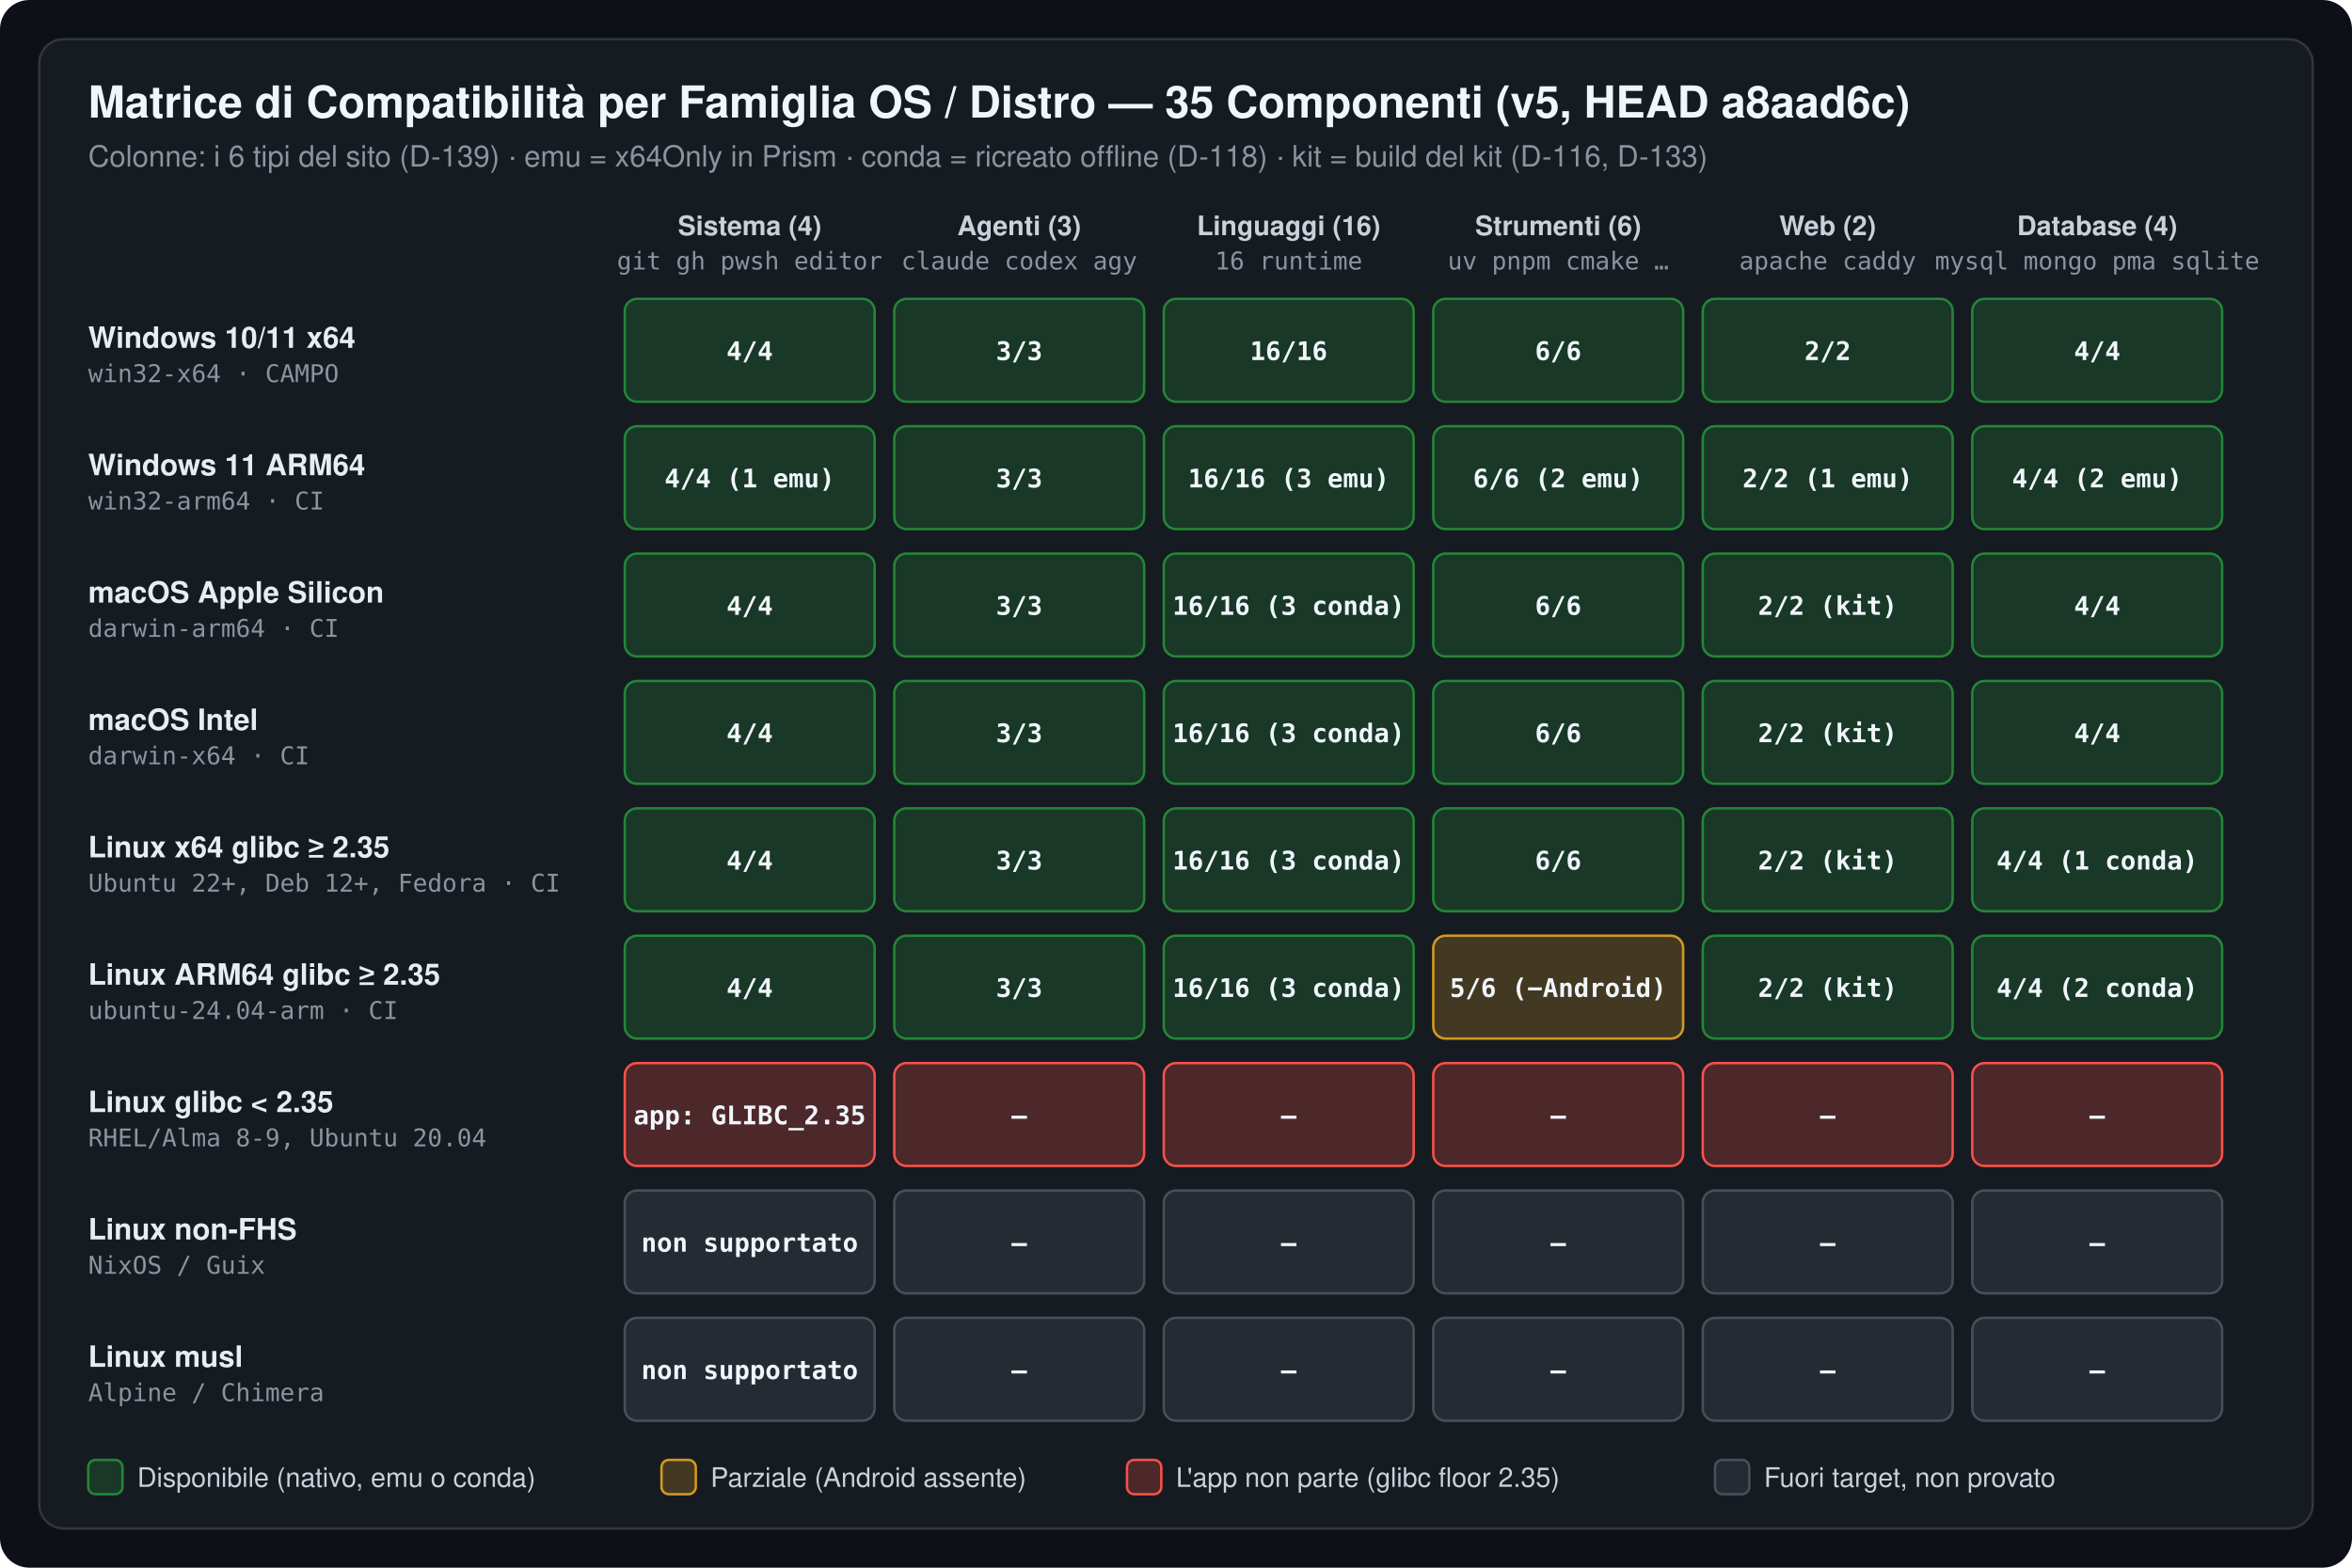
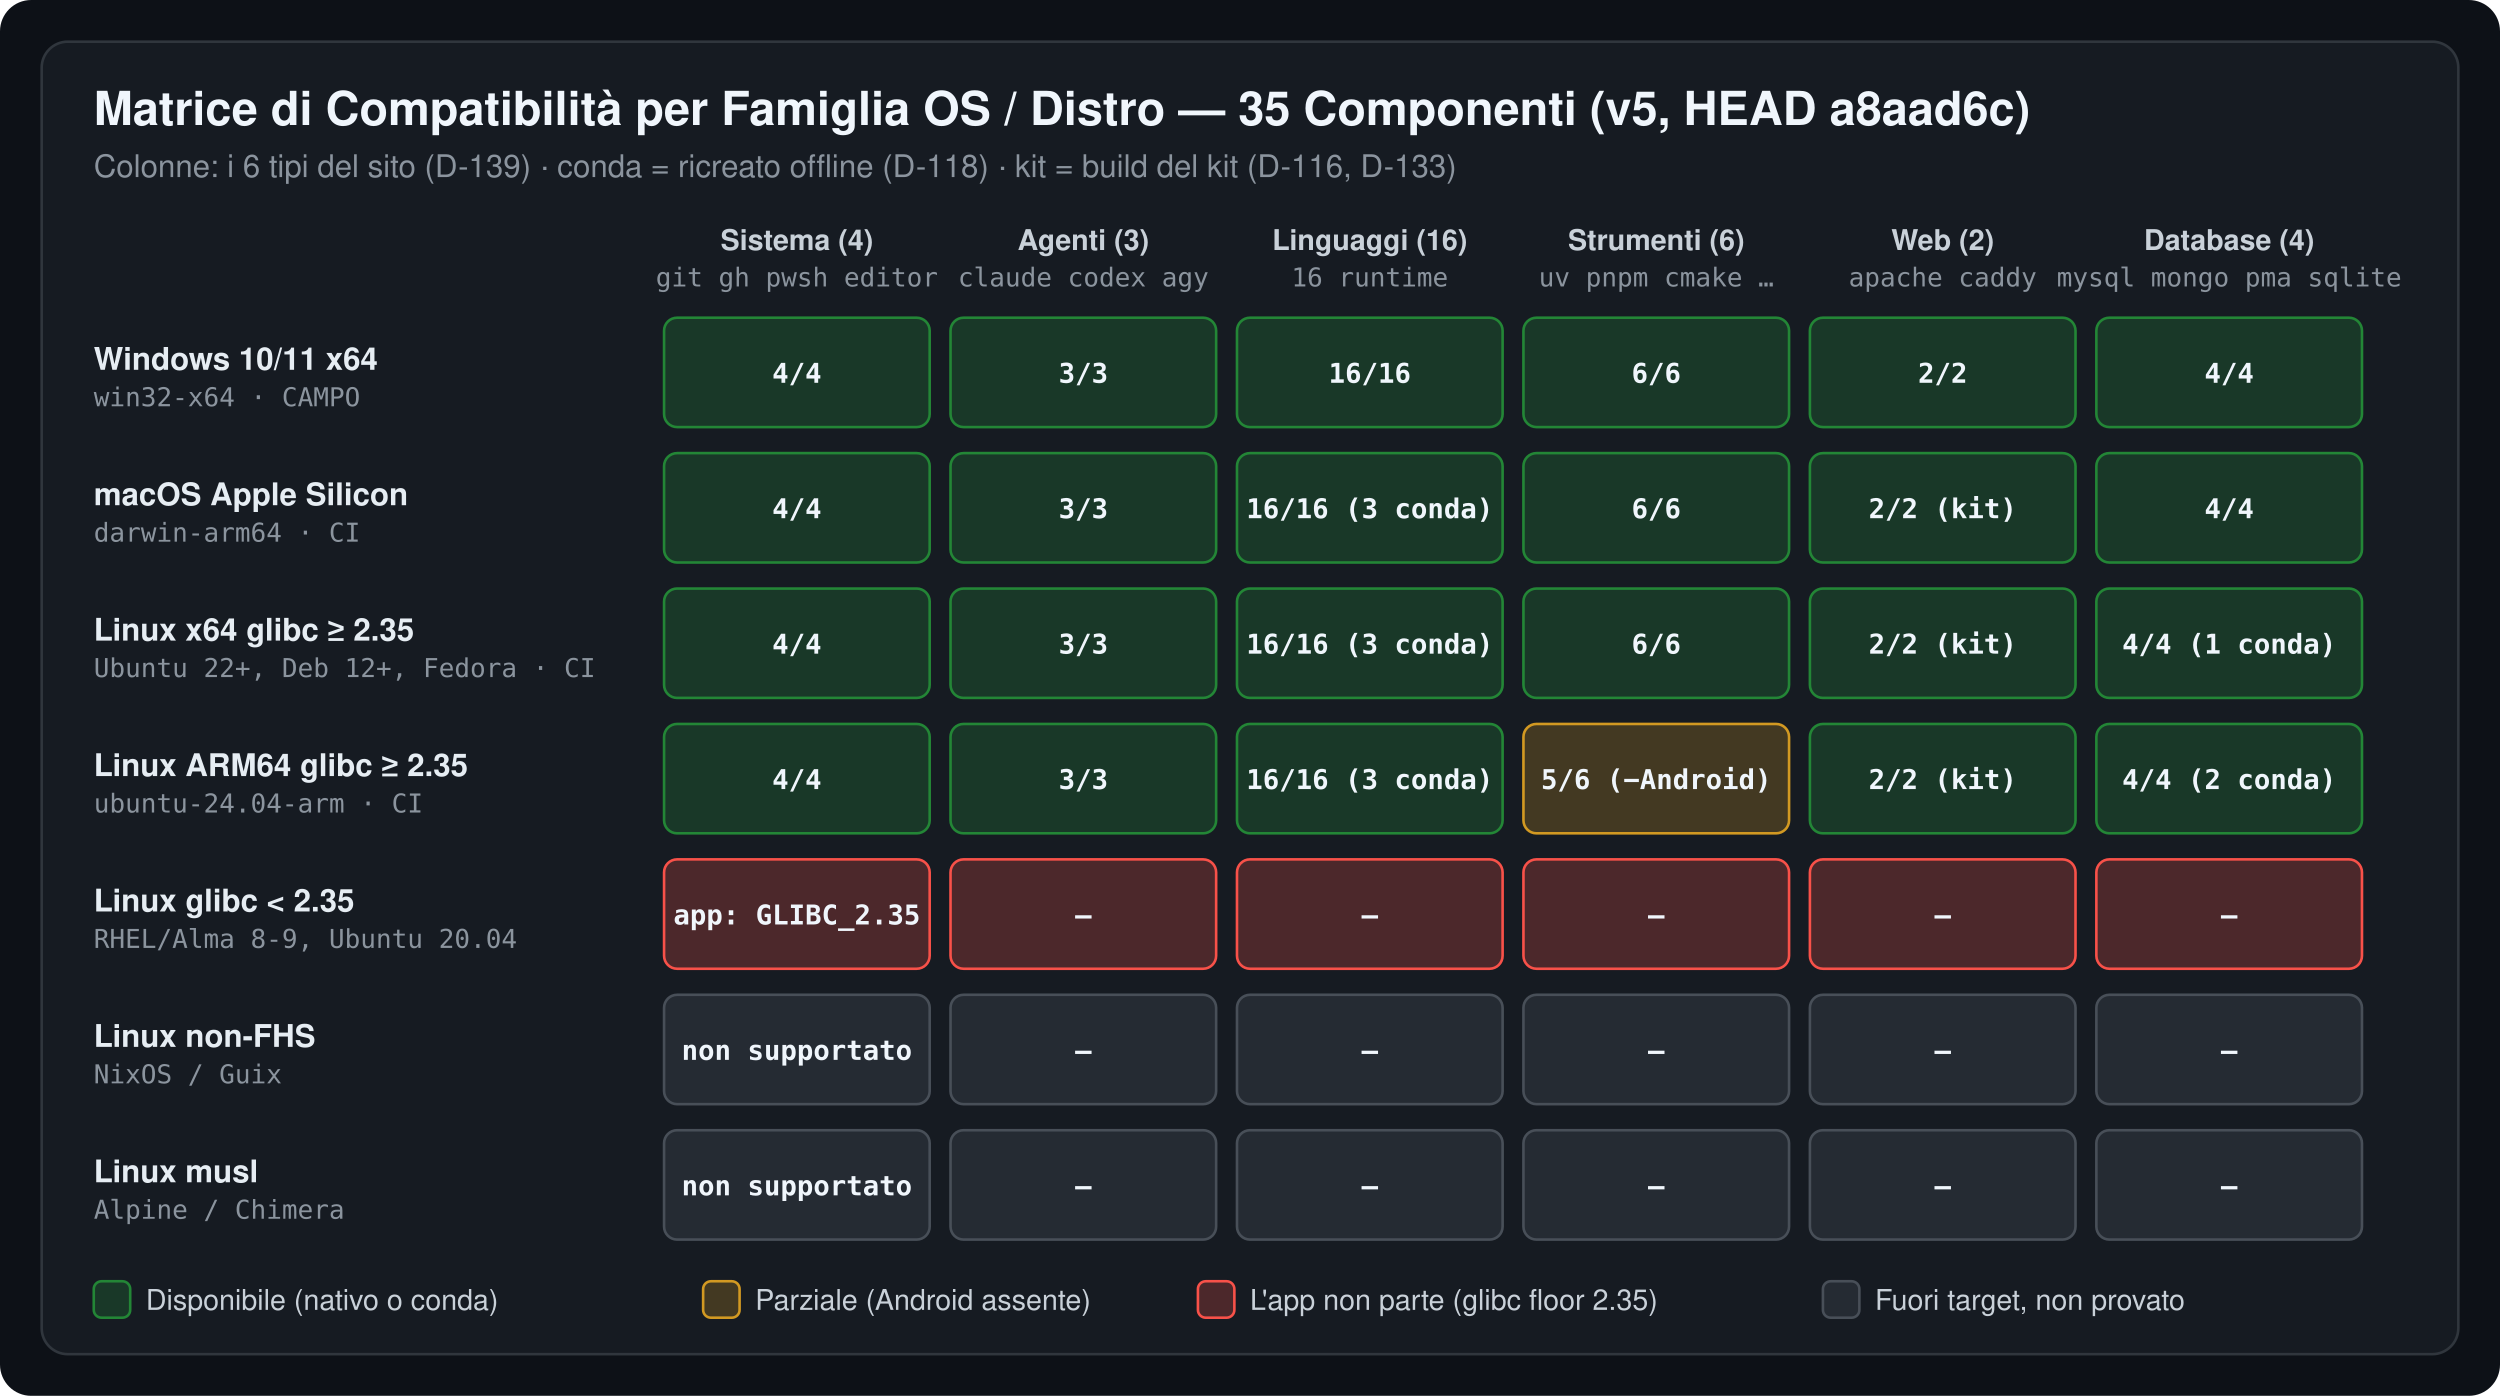
- <svg xmlns="http://www.w3.org/2000/svg" viewBox="0 0 960 640" width="100%" height="100%">
+ <svg xmlns="http://www.w3.org/2000/svg" viewBox="0 0 960 536" width="100%" height="100%">
  <defs>
    <style>
      .bg { fill: #0d1117; }
      .panel { fill: #161b22; stroke: #30363d; stroke-width: 1; }
      .title { font-family: -apple-system, BlinkMacSystemFont, "Segoe UI", Helvetica, Arial, sans-serif; font-size: 18px; font-weight: 700; fill: #f0f6fc; }
      .subtitle { font-family: -apple-system, BlinkMacSystemFont, "Segoe UI", Helvetica, Arial, sans-serif; font-size: 12px; fill: #8b949e; }
      .col-hdr { font-family: -apple-system, BlinkMacSystemFont, "Segoe UI", Helvetica, Arial, sans-serif; font-size: 11px; font-weight: 700; fill: #c9d1d9; }
      .row-hdr { font-family: -apple-system, BlinkMacSystemFont, "Segoe UI", Helvetica, Arial, sans-serif; font-size: 12px; font-weight: 600; fill: #e6edf3; }
      .row-sub { font-family: ui-monospace, SFMono-Regular, "SF Mono", Menlo, Consolas, monospace; font-size: 10px; fill: #8b949e; }
      .cell-ok { fill: rgba(35, 134, 54, 0.28); stroke: #238636; stroke-width: 1; }
      .cell-warn { fill: rgba(210, 153, 34, 0.24); stroke: #d29922; stroke-width: 1; }
      .cell-err { fill: rgba(248, 81, 73, 0.24); stroke: #f85149; stroke-width: 1; }
      .cell-na { fill: rgba(110, 118, 129, 0.18); stroke: #484f58; stroke-width: 1; }
      .cell-txt { font-family: ui-monospace, SFMono-Regular, "SF Mono", Menlo, Consolas, monospace; font-size: 10.5px; font-weight: 700; fill: #f0f6fc; }
      .legend { font-family: -apple-system, BlinkMacSystemFont, "Segoe UI", Helvetica, Arial, sans-serif; font-size: 11px; fill: #c9d1d9; }
    </style>
  </defs>
-   <rect width="960" height="640" rx="12" class="bg" />
-   <rect x="16" y="16" width="928" height="608" rx="10" class="panel" />
+   <rect width="960" height="536" rx="12" class="bg" />
+   <rect x="16" y="16" width="928" height="504" rx="10" class="panel" />
  <text x="36" y="48" class="title">Matrice di Compatibilità per Famiglia OS / Distro — 35 Componenti (v5, HEAD a8aad6c)</text>
-   <text x="36" y="68" class="subtitle">Colonne: i 6 tipi del sito (D-139) · emu = x64Only in Prism · conda = ricreato offline (D-118) · kit = build del kit (D-116, D-133)</text>
+   <text x="36" y="68" class="subtitle">Colonne: i 6 tipi del sito (D-139) · conda = ricreato offline (D-118) · kit = build del kit (D-116, D-133)</text>
  <text x="306" y="96" text-anchor="middle" class="col-hdr">Sistema (4)</text>
  <text x="306" y="110" text-anchor="middle" class="row-sub">git gh pwsh editor</text>
  <text x="416" y="96" text-anchor="middle" class="col-hdr">Agenti (3)</text>
  <text x="416" y="110" text-anchor="middle" class="row-sub">claude codex agy</text>
  <text x="526" y="96" text-anchor="middle" class="col-hdr">Linguaggi (16)</text>
  <text x="526" y="110" text-anchor="middle" class="row-sub">16 runtime</text>
  <text x="636" y="96" text-anchor="middle" class="col-hdr">Strumenti (6)</text>
  <text x="636" y="110" text-anchor="middle" class="row-sub">uv pnpm cmake …</text>
  <text x="746" y="96" text-anchor="middle" class="col-hdr">Web (2)</text>
  <text x="746" y="110" text-anchor="middle" class="row-sub">apache caddy</text>
  <text x="856" y="96" text-anchor="middle" class="col-hdr">Database (4)</text>
  <text x="856" y="110" text-anchor="middle" class="row-sub">mysql mongo pma sqlite</text>
  <text x="36" y="142" class="row-hdr">Windows 10/11 x64</text>
  <text x="36" y="156" class="row-sub">win32-x64 · CAMPO</text>
  <rect x="255" y="122" width="102" height="42" rx="5" class="cell-ok" />
  <text x="306" y="147" text-anchor="middle" class="cell-txt">4/4</text>
  <rect x="365" y="122" width="102" height="42" rx="5" class="cell-ok" />
  <text x="416" y="147" text-anchor="middle" class="cell-txt">3/3</text>
  <rect x="475" y="122" width="102" height="42" rx="5" class="cell-ok" />
  <text x="526" y="147" text-anchor="middle" class="cell-txt">16/16</text>
  <rect x="585" y="122" width="102" height="42" rx="5" class="cell-ok" />
  <text x="636" y="147" text-anchor="middle" class="cell-txt">6/6</text>
  <rect x="695" y="122" width="102" height="42" rx="5" class="cell-ok" />
  <text x="746" y="147" text-anchor="middle" class="cell-txt">2/2</text>
  <rect x="805" y="122" width="102" height="42" rx="5" class="cell-ok" />
  <text x="856" y="147" text-anchor="middle" class="cell-txt">4/4</text>
-   <text x="36" y="194" class="row-hdr">Windows 11 ARM64</text>
-   <text x="36" y="208" class="row-sub">win32-arm64 · CI</text>
+   <text x="36" y="194" class="row-hdr">macOS Apple Silicon</text>
+   <text x="36" y="208" class="row-sub">darwin-arm64 · CI</text>
  <rect x="255" y="174" width="102" height="42" rx="5" class="cell-ok" />
-   <text x="306" y="199" text-anchor="middle" class="cell-txt">4/4 (1 emu)</text>
+   <text x="306" y="199" text-anchor="middle" class="cell-txt">4/4</text>
  <rect x="365" y="174" width="102" height="42" rx="5" class="cell-ok" />
  <text x="416" y="199" text-anchor="middle" class="cell-txt">3/3</text>
  <rect x="475" y="174" width="102" height="42" rx="5" class="cell-ok" />
-   <text x="526" y="199" text-anchor="middle" class="cell-txt">16/16 (3 emu)</text>
+   <text x="526" y="199" text-anchor="middle" class="cell-txt">16/16 (3 conda)</text>
  <rect x="585" y="174" width="102" height="42" rx="5" class="cell-ok" />
-   <text x="636" y="199" text-anchor="middle" class="cell-txt">6/6 (2 emu)</text>
+   <text x="636" y="199" text-anchor="middle" class="cell-txt">6/6</text>
  <rect x="695" y="174" width="102" height="42" rx="5" class="cell-ok" />
-   <text x="746" y="199" text-anchor="middle" class="cell-txt">2/2 (1 emu)</text>
+   <text x="746" y="199" text-anchor="middle" class="cell-txt">2/2 (kit)</text>
  <rect x="805" y="174" width="102" height="42" rx="5" class="cell-ok" />
-   <text x="856" y="199" text-anchor="middle" class="cell-txt">4/4 (2 emu)</text>
-   <text x="36" y="246" class="row-hdr">macOS Apple Silicon</text>
-   <text x="36" y="260" class="row-sub">darwin-arm64 · CI</text>
+   <text x="856" y="199" text-anchor="middle" class="cell-txt">4/4</text>
+   <text x="36" y="246" class="row-hdr">Linux x64 glibc ≥ 2.35</text>
+   <text x="36" y="260" class="row-sub">Ubuntu 22+, Deb 12+, Fedora · CI</text>
  <rect x="255" y="226" width="102" height="42" rx="5" class="cell-ok" />
  <text x="306" y="251" text-anchor="middle" class="cell-txt">4/4</text>
  <rect x="365" y="226" width="102" height="42" rx="5" class="cell-ok" />
  <text x="416" y="251" text-anchor="middle" class="cell-txt">3/3</text>
  <rect x="475" y="226" width="102" height="42" rx="5" class="cell-ok" />
  <text x="526" y="251" text-anchor="middle" class="cell-txt">16/16 (3 conda)</text>
  <rect x="585" y="226" width="102" height="42" rx="5" class="cell-ok" />
  <text x="636" y="251" text-anchor="middle" class="cell-txt">6/6</text>
  <rect x="695" y="226" width="102" height="42" rx="5" class="cell-ok" />
  <text x="746" y="251" text-anchor="middle" class="cell-txt">2/2 (kit)</text>
  <rect x="805" y="226" width="102" height="42" rx="5" class="cell-ok" />
-   <text x="856" y="251" text-anchor="middle" class="cell-txt">4/4</text>
-   <text x="36" y="298" class="row-hdr">macOS Intel</text>
-   <text x="36" y="312" class="row-sub">darwin-x64 · CI</text>
+   <text x="856" y="251" text-anchor="middle" class="cell-txt">4/4 (1 conda)</text>
+   <text x="36" y="298" class="row-hdr">Linux ARM64 glibc ≥ 2.35</text>
+   <text x="36" y="312" class="row-sub">ubuntu-24.04-arm · CI</text>
  <rect x="255" y="278" width="102" height="42" rx="5" class="cell-ok" />
  <text x="306" y="303" text-anchor="middle" class="cell-txt">4/4</text>
  <rect x="365" y="278" width="102" height="42" rx="5" class="cell-ok" />
  <text x="416" y="303" text-anchor="middle" class="cell-txt">3/3</text>
  <rect x="475" y="278" width="102" height="42" rx="5" class="cell-ok" />
  <text x="526" y="303" text-anchor="middle" class="cell-txt">16/16 (3 conda)</text>
-   <rect x="585" y="278" width="102" height="42" rx="5" class="cell-ok" />
-   <text x="636" y="303" text-anchor="middle" class="cell-txt">6/6</text>
+   <rect x="585" y="278" width="102" height="42" rx="5" class="cell-warn" />
+   <text x="636" y="303" text-anchor="middle" class="cell-txt">5/6 (−Android)</text>
  <rect x="695" y="278" width="102" height="42" rx="5" class="cell-ok" />
  <text x="746" y="303" text-anchor="middle" class="cell-txt">2/2 (kit)</text>
  <rect x="805" y="278" width="102" height="42" rx="5" class="cell-ok" />
-   <text x="856" y="303" text-anchor="middle" class="cell-txt">4/4</text>
-   <text x="36" y="350" class="row-hdr">Linux x64 glibc ≥ 2.35</text>
-   <text x="36" y="364" class="row-sub">Ubuntu 22+, Deb 12+, Fedora · CI</text>
-   <rect x="255" y="330" width="102" height="42" rx="5" class="cell-ok" />
-   <text x="306" y="355" text-anchor="middle" class="cell-txt">4/4</text>
-   <rect x="365" y="330" width="102" height="42" rx="5" class="cell-ok" />
-   <text x="416" y="355" text-anchor="middle" class="cell-txt">3/3</text>
-   <rect x="475" y="330" width="102" height="42" rx="5" class="cell-ok" />
-   <text x="526" y="355" text-anchor="middle" class="cell-txt">16/16 (3 conda)</text>
-   <rect x="585" y="330" width="102" height="42" rx="5" class="cell-ok" />
-   <text x="636" y="355" text-anchor="middle" class="cell-txt">6/6</text>
-   <rect x="695" y="330" width="102" height="42" rx="5" class="cell-ok" />
-   <text x="746" y="355" text-anchor="middle" class="cell-txt">2/2 (kit)</text>
-   <rect x="805" y="330" width="102" height="42" rx="5" class="cell-ok" />
-   <text x="856" y="355" text-anchor="middle" class="cell-txt">4/4 (1 conda)</text>
-   <text x="36" y="402" class="row-hdr">Linux ARM64 glibc ≥ 2.35</text>
-   <text x="36" y="416" class="row-sub">ubuntu-24.04-arm · CI</text>
-   <rect x="255" y="382" width="102" height="42" rx="5" class="cell-ok" />
-   <text x="306" y="407" text-anchor="middle" class="cell-txt">4/4</text>
-   <rect x="365" y="382" width="102" height="42" rx="5" class="cell-ok" />
-   <text x="416" y="407" text-anchor="middle" class="cell-txt">3/3</text>
-   <rect x="475" y="382" width="102" height="42" rx="5" class="cell-ok" />
-   <text x="526" y="407" text-anchor="middle" class="cell-txt">16/16 (3 conda)</text>
-   <rect x="585" y="382" width="102" height="42" rx="5" class="cell-warn" />
-   <text x="636" y="407" text-anchor="middle" class="cell-txt">5/6 (−Android)</text>
-   <rect x="695" y="382" width="102" height="42" rx="5" class="cell-ok" />
-   <text x="746" y="407" text-anchor="middle" class="cell-txt">2/2 (kit)</text>
-   <rect x="805" y="382" width="102" height="42" rx="5" class="cell-ok" />
-   <text x="856" y="407" text-anchor="middle" class="cell-txt">4/4 (2 conda)</text>
-   <text x="36" y="454" class="row-hdr">Linux glibc &lt; 2.35</text>
-   <text x="36" y="468" class="row-sub">RHEL/Alma 8-9, Ubuntu 20.04</text>
-   <rect x="255" y="434" width="102" height="42" rx="5" class="cell-err" />
-   <text x="306" y="459" text-anchor="middle" class="cell-txt">app: GLIBC_2.35</text>
-   <rect x="365" y="434" width="102" height="42" rx="5" class="cell-err" />
+   <text x="856" y="303" text-anchor="middle" class="cell-txt">4/4 (2 conda)</text>
+   <text x="36" y="350" class="row-hdr">Linux glibc &lt; 2.35</text>
+   <text x="36" y="364" class="row-sub">RHEL/Alma 8-9, Ubuntu 20.04</text>
+   <rect x="255" y="330" width="102" height="42" rx="5" class="cell-err" />
+   <text x="306" y="355" text-anchor="middle" class="cell-txt">app: GLIBC_2.35</text>
+   <rect x="365" y="330" width="102" height="42" rx="5" class="cell-err" />
+   <text x="416" y="355" text-anchor="middle" class="cell-txt">—</text>
+   <rect x="475" y="330" width="102" height="42" rx="5" class="cell-err" />
+   <text x="526" y="355" text-anchor="middle" class="cell-txt">—</text>
+   <rect x="585" y="330" width="102" height="42" rx="5" class="cell-err" />
+   <text x="636" y="355" text-anchor="middle" class="cell-txt">—</text>
+   <rect x="695" y="330" width="102" height="42" rx="5" class="cell-err" />
+   <text x="746" y="355" text-anchor="middle" class="cell-txt">—</text>
+   <rect x="805" y="330" width="102" height="42" rx="5" class="cell-err" />
+   <text x="856" y="355" text-anchor="middle" class="cell-txt">—</text>
+   <text x="36" y="402" class="row-hdr">Linux non-FHS</text>
+   <text x="36" y="416" class="row-sub">NixOS / Guix</text>
+   <rect x="255" y="382" width="102" height="42" rx="5" class="cell-na" />
+   <text x="306" y="407" text-anchor="middle" class="cell-txt">non supportato</text>
+   <rect x="365" y="382" width="102" height="42" rx="5" class="cell-na" />
+   <text x="416" y="407" text-anchor="middle" class="cell-txt">—</text>
+   <rect x="475" y="382" width="102" height="42" rx="5" class="cell-na" />
+   <text x="526" y="407" text-anchor="middle" class="cell-txt">—</text>
+   <rect x="585" y="382" width="102" height="42" rx="5" class="cell-na" />
+   <text x="636" y="407" text-anchor="middle" class="cell-txt">—</text>
+   <rect x="695" y="382" width="102" height="42" rx="5" class="cell-na" />
+   <text x="746" y="407" text-anchor="middle" class="cell-txt">—</text>
+   <rect x="805" y="382" width="102" height="42" rx="5" class="cell-na" />
+   <text x="856" y="407" text-anchor="middle" class="cell-txt">—</text>
+   <text x="36" y="454" class="row-hdr">Linux musl</text>
+   <text x="36" y="468" class="row-sub">Alpine / Chimera</text>
+   <rect x="255" y="434" width="102" height="42" rx="5" class="cell-na" />
+   <text x="306" y="459" text-anchor="middle" class="cell-txt">non supportato</text>
+   <rect x="365" y="434" width="102" height="42" rx="5" class="cell-na" />
  <text x="416" y="459" text-anchor="middle" class="cell-txt">—</text>
-   <rect x="475" y="434" width="102" height="42" rx="5" class="cell-err" />
+   <rect x="475" y="434" width="102" height="42" rx="5" class="cell-na" />
  <text x="526" y="459" text-anchor="middle" class="cell-txt">—</text>
-   <rect x="585" y="434" width="102" height="42" rx="5" class="cell-err" />
+   <rect x="585" y="434" width="102" height="42" rx="5" class="cell-na" />
  <text x="636" y="459" text-anchor="middle" class="cell-txt">—</text>
-   <rect x="695" y="434" width="102" height="42" rx="5" class="cell-err" />
+   <rect x="695" y="434" width="102" height="42" rx="5" class="cell-na" />
  <text x="746" y="459" text-anchor="middle" class="cell-txt">—</text>
-   <rect x="805" y="434" width="102" height="42" rx="5" class="cell-err" />
+   <rect x="805" y="434" width="102" height="42" rx="5" class="cell-na" />
  <text x="856" y="459" text-anchor="middle" class="cell-txt">—</text>
-   <text x="36" y="506" class="row-hdr">Linux non-FHS</text>
-   <text x="36" y="520" class="row-sub">NixOS / Guix</text>
-   <rect x="255" y="486" width="102" height="42" rx="5" class="cell-na" />
-   <text x="306" y="511" text-anchor="middle" class="cell-txt">non supportato</text>
-   <rect x="365" y="486" width="102" height="42" rx="5" class="cell-na" />
-   <text x="416" y="511" text-anchor="middle" class="cell-txt">—</text>
-   <rect x="475" y="486" width="102" height="42" rx="5" class="cell-na" />
-   <text x="526" y="511" text-anchor="middle" class="cell-txt">—</text>
-   <rect x="585" y="486" width="102" height="42" rx="5" class="cell-na" />
-   <text x="636" y="511" text-anchor="middle" class="cell-txt">—</text>
-   <rect x="695" y="486" width="102" height="42" rx="5" class="cell-na" />
-   <text x="746" y="511" text-anchor="middle" class="cell-txt">—</text>
-   <rect x="805" y="486" width="102" height="42" rx="5" class="cell-na" />
-   <text x="856" y="511" text-anchor="middle" class="cell-txt">—</text>
-   <text x="36" y="558" class="row-hdr">Linux musl</text>
-   <text x="36" y="572" class="row-sub">Alpine / Chimera</text>
-   <rect x="255" y="538" width="102" height="42" rx="5" class="cell-na" />
-   <text x="306" y="563" text-anchor="middle" class="cell-txt">non supportato</text>
-   <rect x="365" y="538" width="102" height="42" rx="5" class="cell-na" />
-   <text x="416" y="563" text-anchor="middle" class="cell-txt">—</text>
-   <rect x="475" y="538" width="102" height="42" rx="5" class="cell-na" />
-   <text x="526" y="563" text-anchor="middle" class="cell-txt">—</text>
-   <rect x="585" y="538" width="102" height="42" rx="5" class="cell-na" />
-   <text x="636" y="563" text-anchor="middle" class="cell-txt">—</text>
-   <rect x="695" y="538" width="102" height="42" rx="5" class="cell-na" />
-   <text x="746" y="563" text-anchor="middle" class="cell-txt">—</text>
-   <rect x="805" y="538" width="102" height="42" rx="5" class="cell-na" />
-   <text x="856" y="563" text-anchor="middle" class="cell-txt">—</text>
-   <rect x="36" y="596" width="14" height="14" rx="3" class="cell-ok" />
-   <text x="56" y="607" class="legend">Disponibile (nativo, emu o conda)</text>
-   <rect x="270" y="596" width="14" height="14" rx="3" class="cell-warn" />
-   <text x="290" y="607" class="legend">Parziale (Android assente)</text>
-   <rect x="460" y="596" width="14" height="14" rx="3" class="cell-err" />
-   <text x="480" y="607" class="legend">L'app non parte (glibc floor 2.35)</text>
-   <rect x="700" y="596" width="14" height="14" rx="3" class="cell-na" />
-   <text x="720" y="607" class="legend">Fuori target, non provato</text>
+   <rect x="36" y="492" width="14" height="14" rx="3" class="cell-ok" />
+   <text x="56" y="503" class="legend">Disponibile (nativo o conda)</text>
+   <rect x="270" y="492" width="14" height="14" rx="3" class="cell-warn" />
+   <text x="290" y="503" class="legend">Parziale (Android assente)</text>
+   <rect x="460" y="492" width="14" height="14" rx="3" class="cell-err" />
+   <text x="480" y="503" class="legend">L'app non parte (glibc floor 2.35)</text>
+   <rect x="700" y="492" width="14" height="14" rx="3" class="cell-na" />
+   <text x="720" y="503" class="legend">Fuori target, non provato</text>
</svg>
